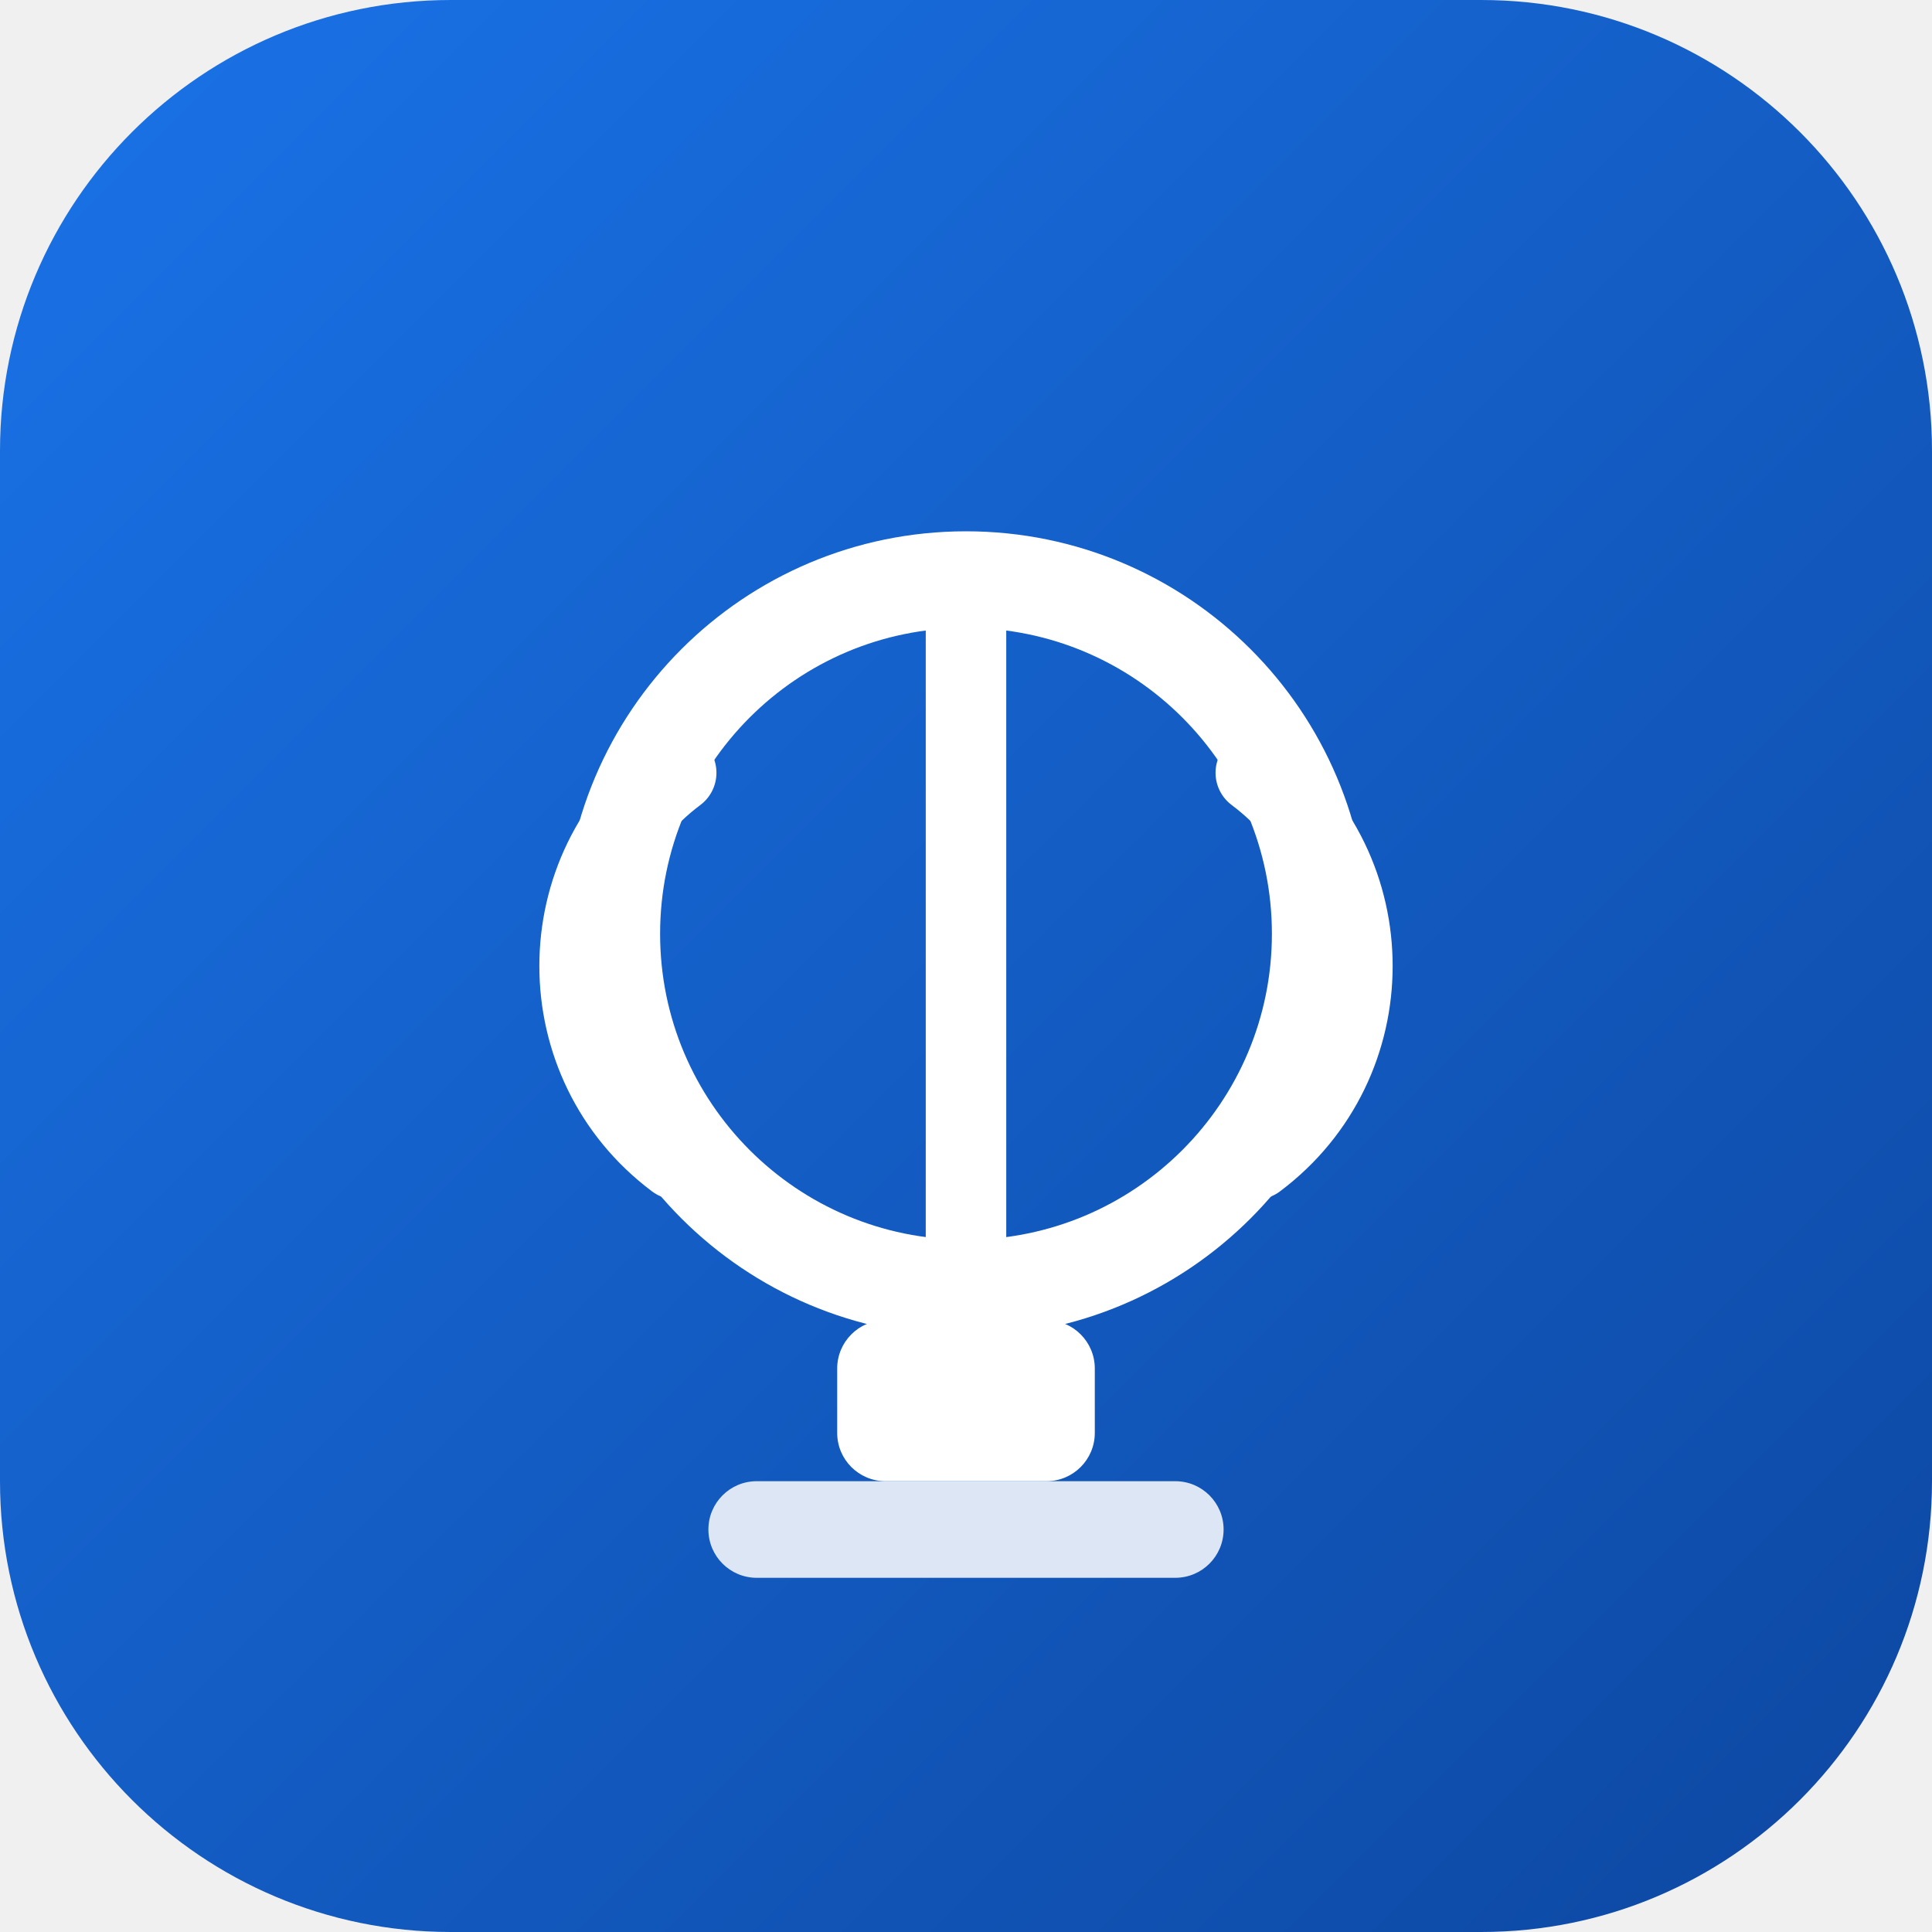
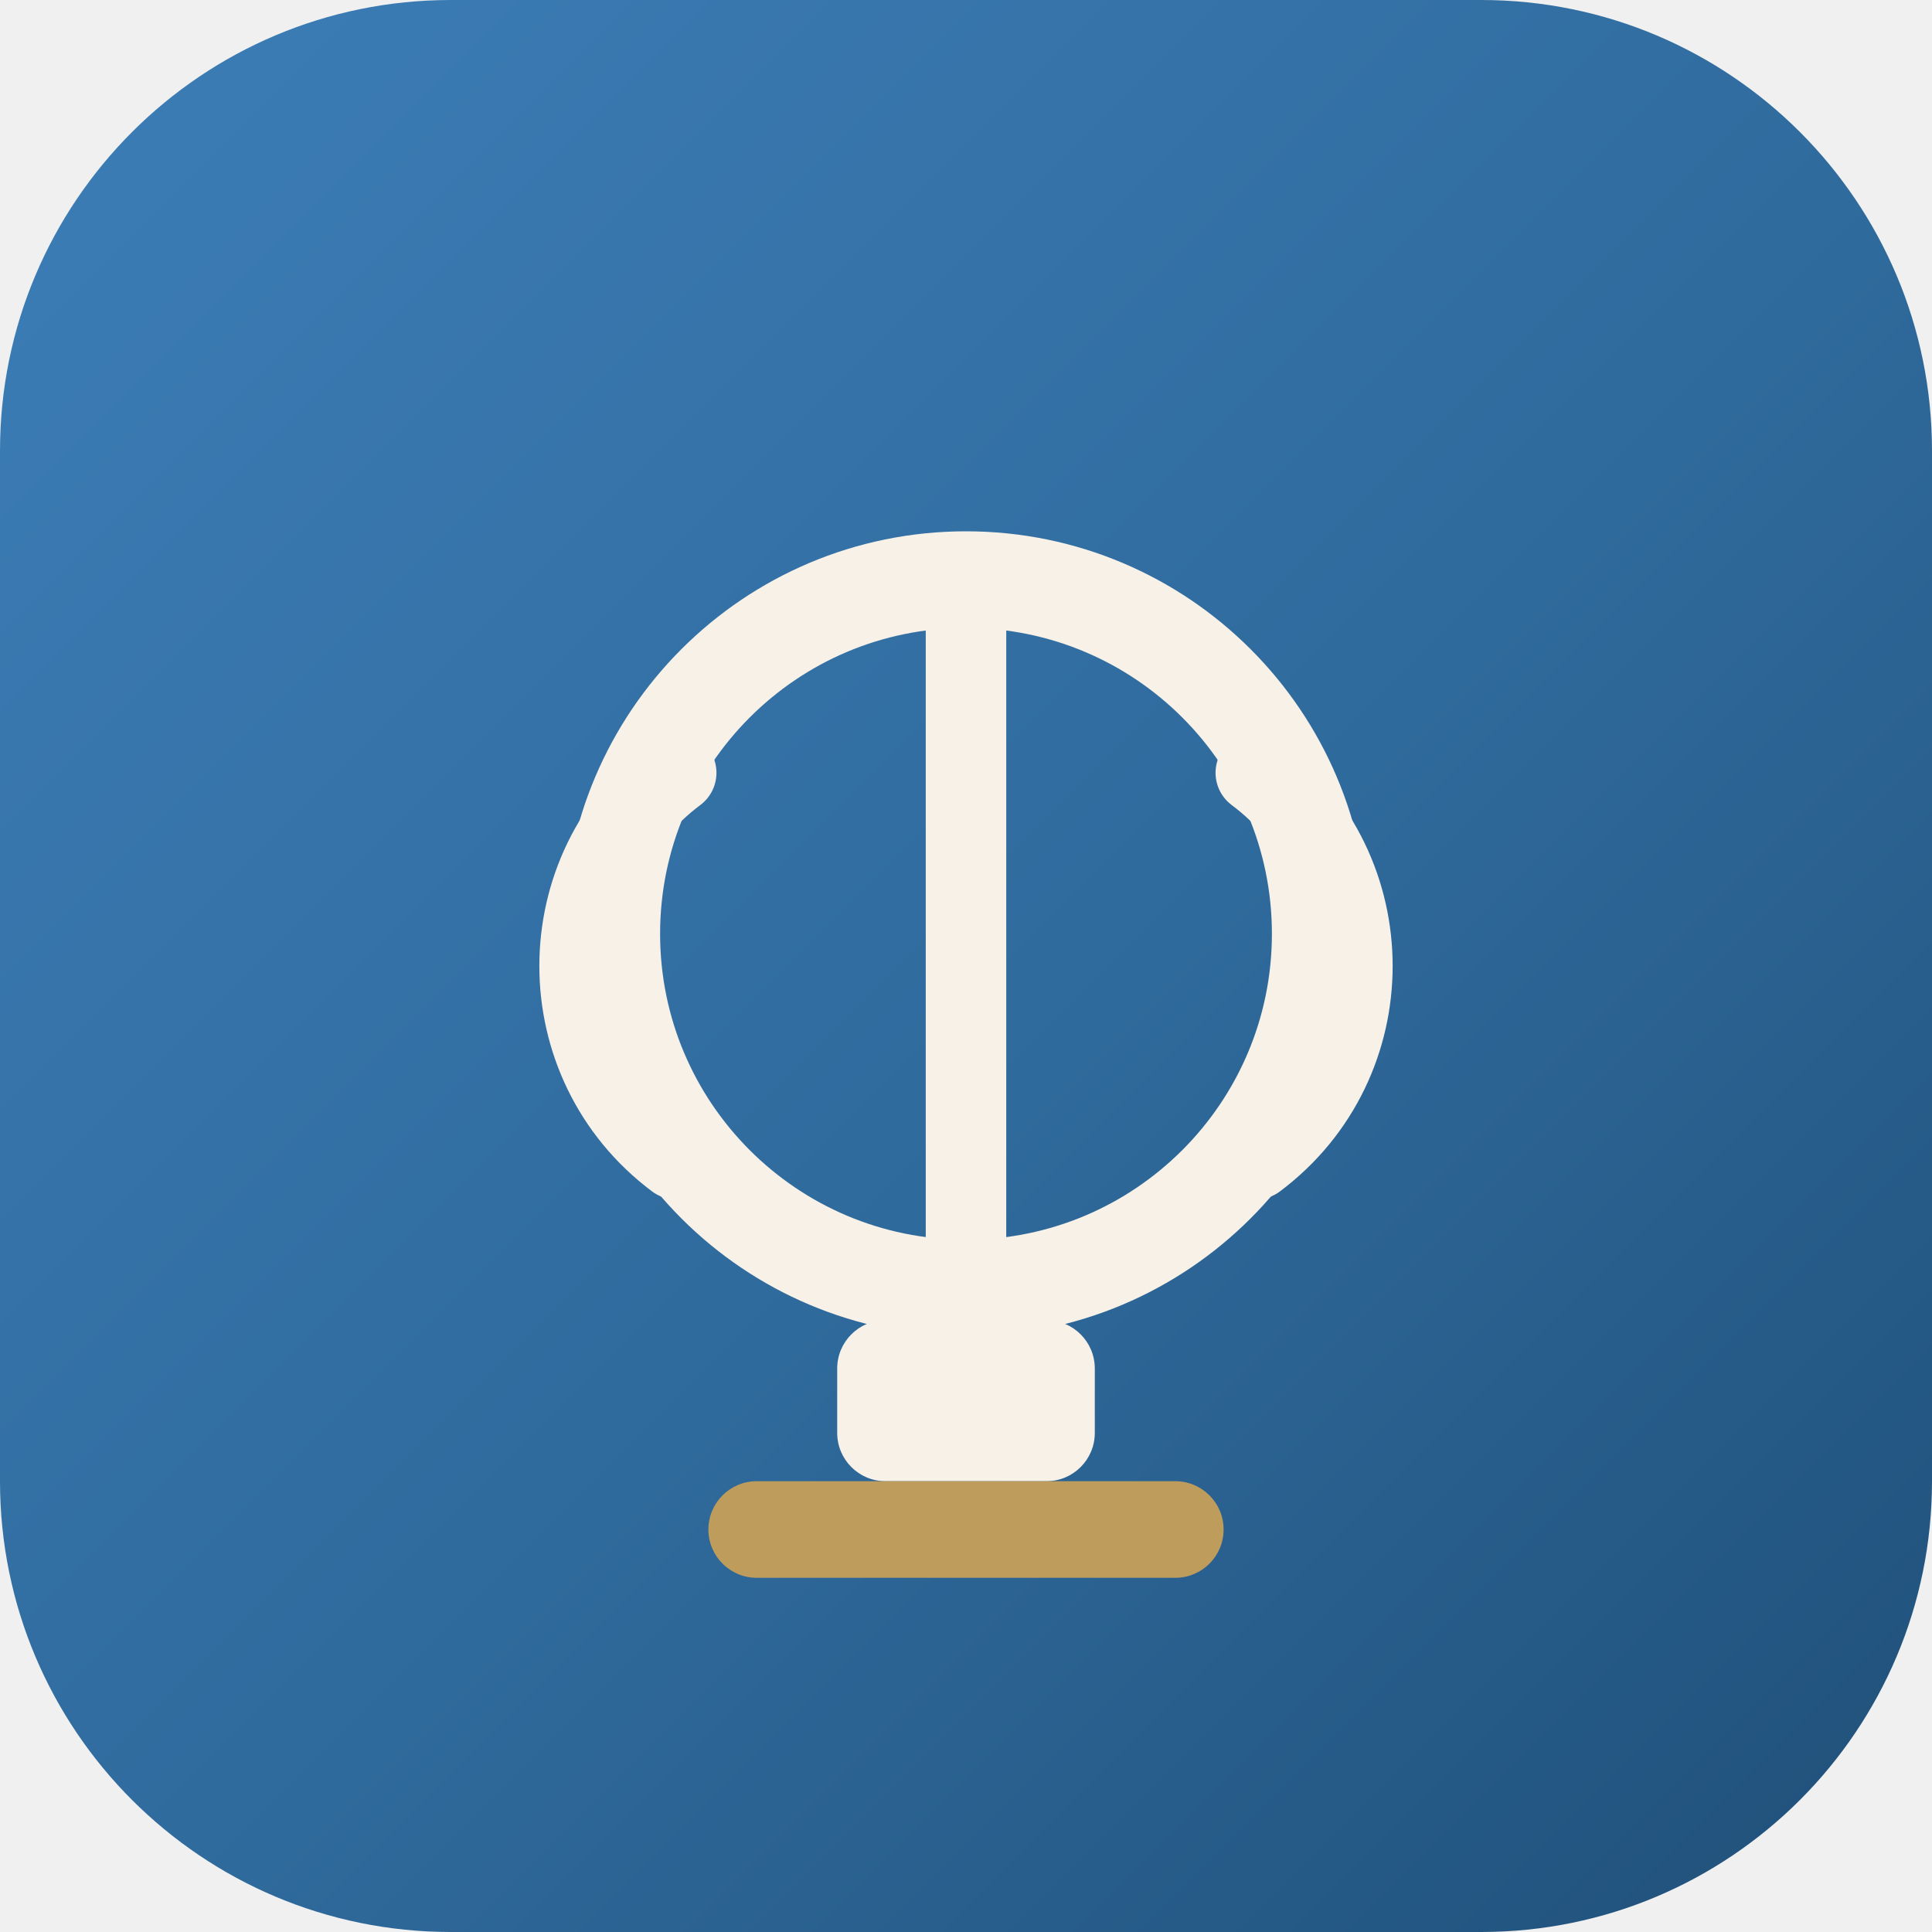
<svg xmlns="http://www.w3.org/2000/svg" viewBox="0 0 120 120" role="img" aria-label="Listening Exam logo">
  <defs>
    <linearGradient id="g" x1="0%" y1="0%" x2="100%" y2="100%">
-       <stop offset="0%" stop-color="#1a73e8" />
-       <stop offset="100%" stop-color="#0d47a1" />
+       <stop offset="0%" stop-color="#3d7eb8" />
+       <stop offset="55%" stop-color="#2f6a9c" />
+       <stop offset="100%" stop-color="#1f4f78" />
    </linearGradient>
  </defs>
  <rect width="120" height="120" rx="28" fill="url(#g)" />
-   <circle cx="60" cy="58" r="22" fill="none" stroke="#fff" stroke-width="6" />
-   <path d="M60 36v44M42 48c-8 6-8 18 0 24M78 48c8 6 8 18 0 24" fill="none" stroke="#fff" stroke-width="5" stroke-linecap="round" />
-   <rect x="52" y="82" width="16" height="10" rx="3" fill="#fff" />
-   <rect x="44" y="92" width="32" height="6" rx="3" fill="#fff" opacity=".85" />
+   <circle cx="60" cy="58" r="22" fill="none" stroke="#f7f1e8" stroke-width="6" />
+   <path d="M60 36v44M42 48c-8 6-8 18 0 24M78 48c8 6 8 18 0 24" fill="none" stroke="#f7f1e8" stroke-width="5" stroke-linecap="round" />
+   <rect x="52" y="82" width="16" height="10" rx="3" fill="#f7f1e8" />
+   <rect x="44" y="92" width="32" height="6" rx="3" fill="#c5a059" opacity=".95" />
</svg>
